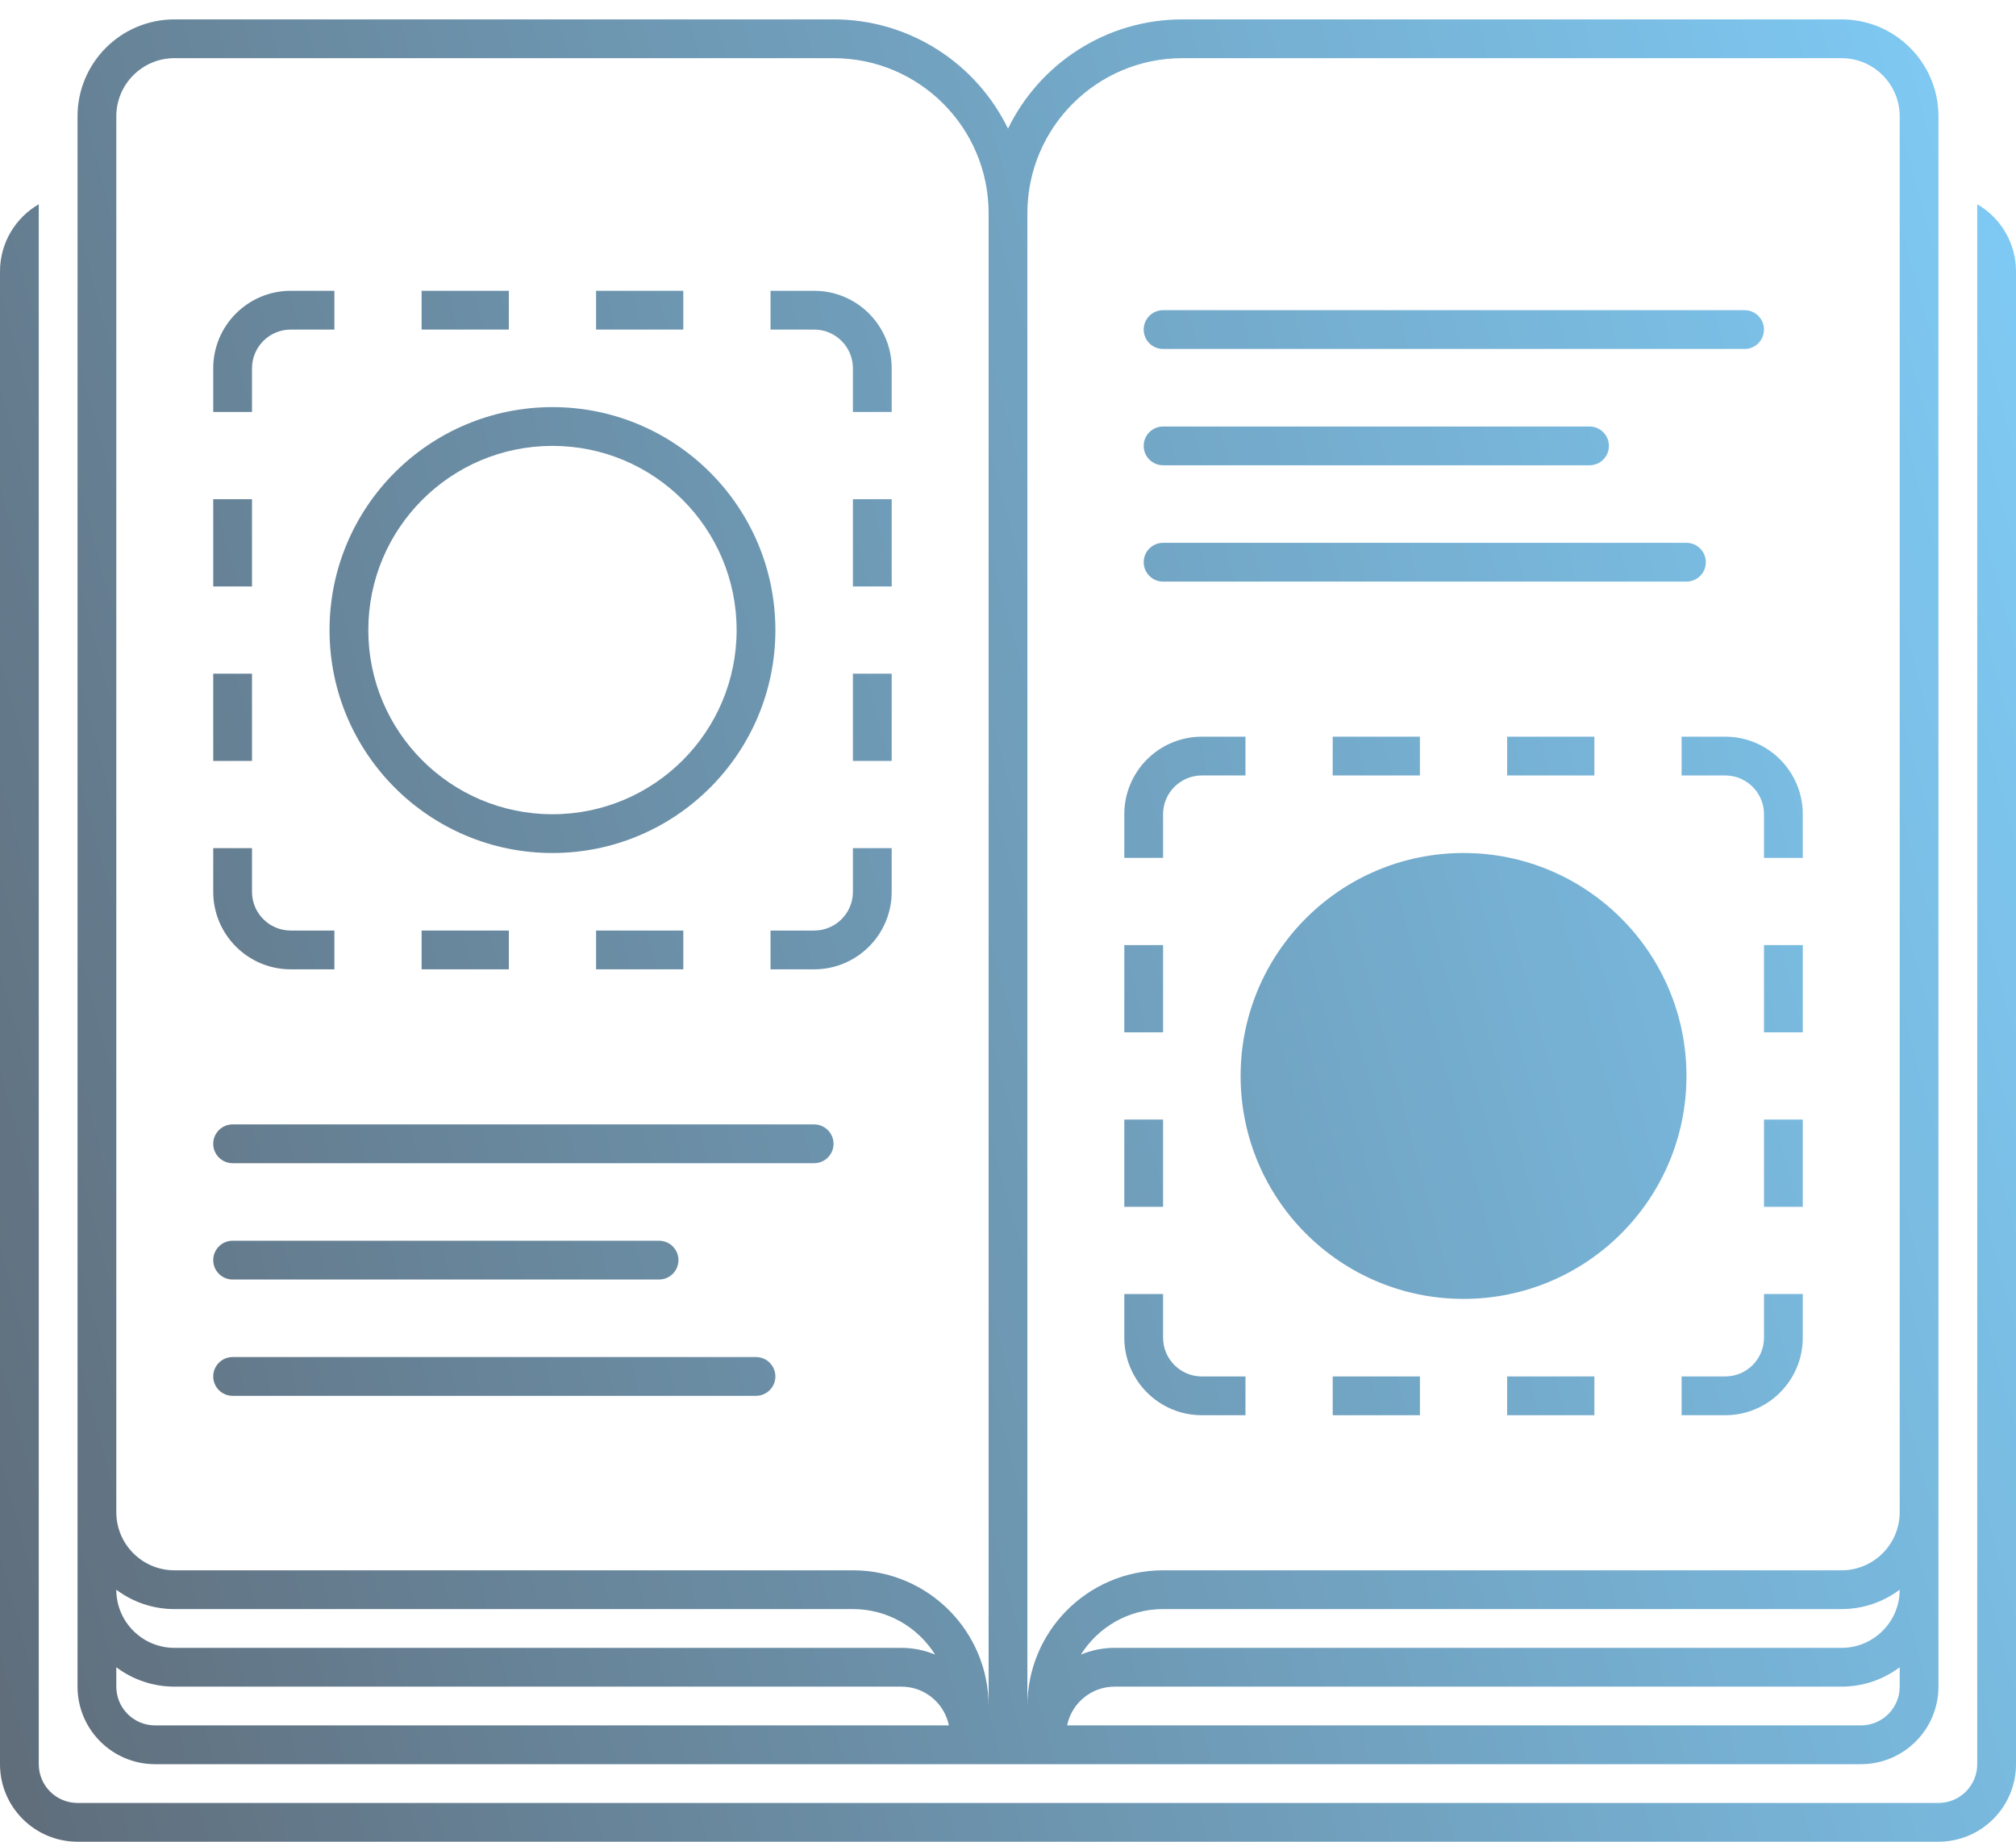
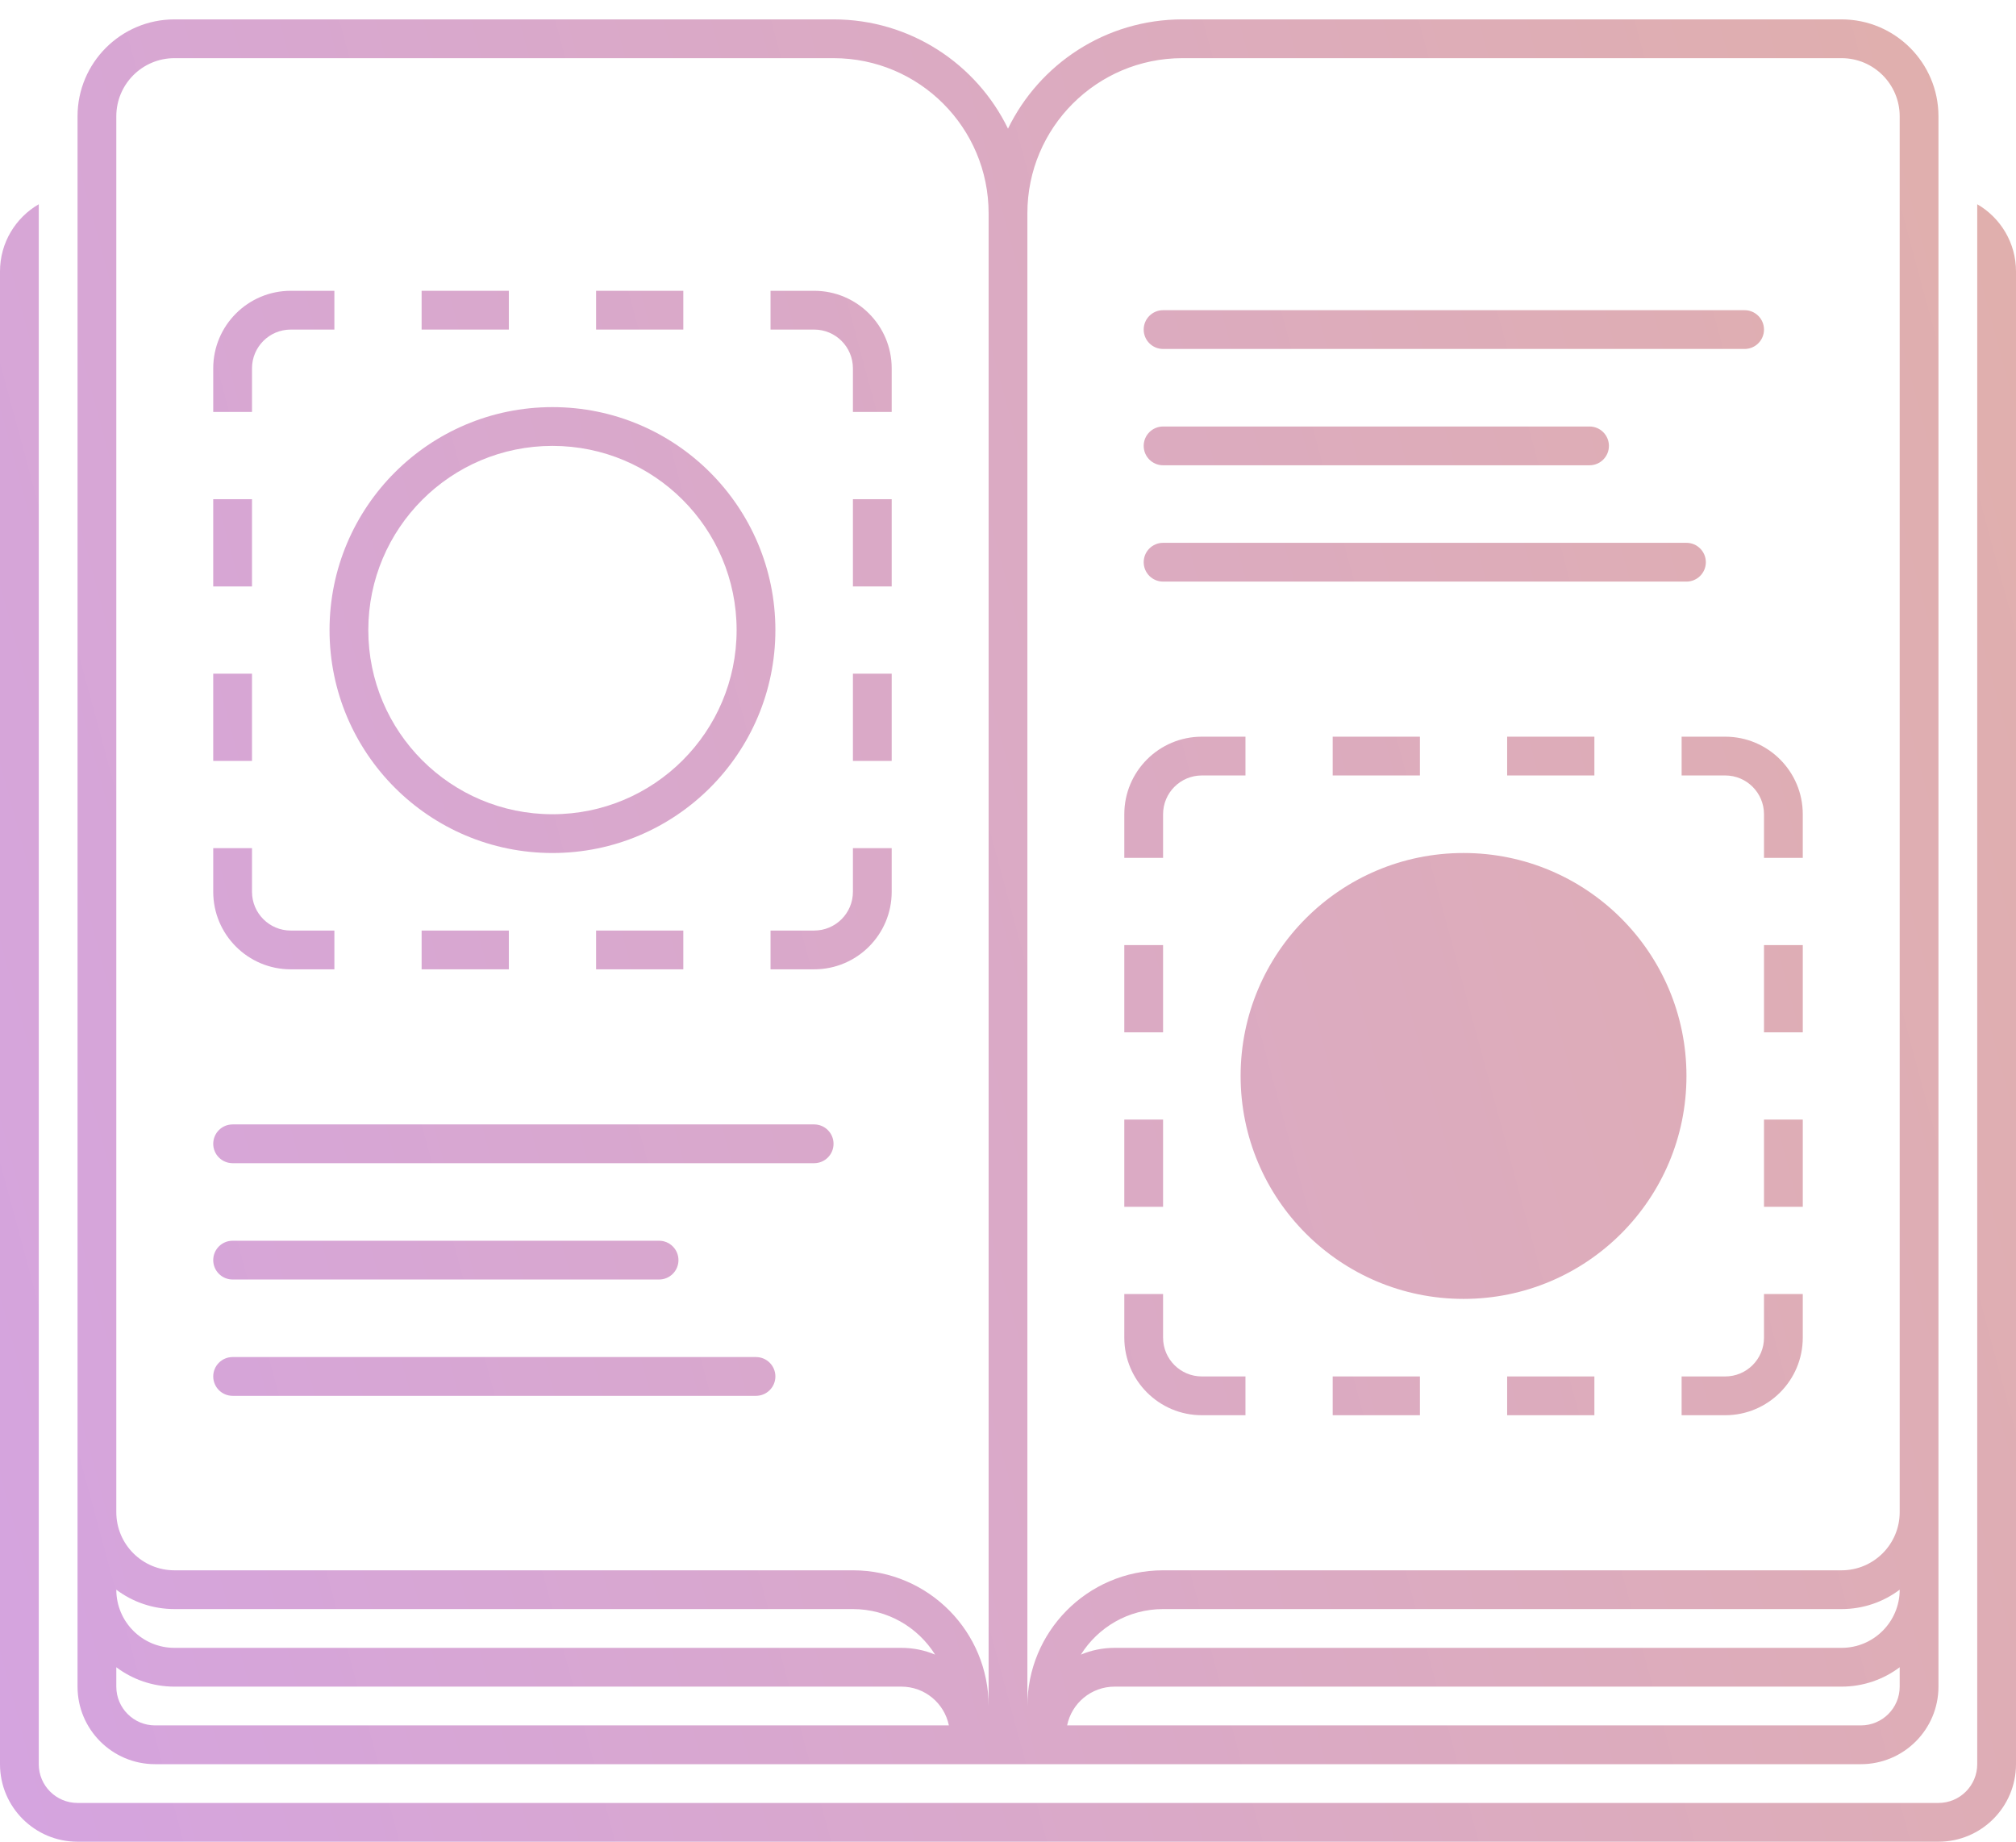
<svg xmlns="http://www.w3.org/2000/svg" width="104" height="95" viewBox="0 0 104 95" fill="none">
  <path d="M11 59C11 58.448 11.448 58 12 58H42C42.552 58 43 58.448 43 59C43 59.552 42.552 60 42 60H12C11.448 60 11 59.552 11 59Z" fill="url(#paint0_linear_2305_854321)" />
  <path d="M12 64C11.448 64 11 64.448 11 65C11 65.552 11.448 66 12 66H34C34.552 66 35 65.552 35 65C35 64.448 34.552 64 34 64H12Z" fill="url(#paint1_linear_2305_854321)" />
  <path d="M11 71C11 70.448 11.448 70 12 70H39C39.552 70 40 70.448 40 71C40 71.552 39.552 72 39 72H12C11.448 72 11 71.552 11 71Z" fill="url(#paint2_linear_2305_854321)" />
  <path d="M11 46V43.75H13V46C13 47.105 13.895 48 15 48H17.25V50H15C12.791 50 11 48.209 11 46Z" fill="url(#paint3_linear_2305_854321)" />
  <path d="M21.75 50V48H26.25V50H21.75Z" fill="url(#paint4_linear_2305_854321)" />
  <path d="M30.75 50V48H35.25V50H30.75Z" fill="url(#paint5_linear_2305_854321)" />
  <path d="M39.75 50V48H42C43.105 48 44 47.105 44 46V43.75H46V46C46 48.209 44.209 50 42 50H39.75Z" fill="url(#paint6_linear_2305_854321)" />
  <path d="M46 39.25H44V34.75H46V39.25Z" fill="url(#paint7_linear_2305_854321)" />
  <path d="M46 30.25H44V25.75H46V30.25Z" fill="url(#paint8_linear_2305_854321)" />
  <path d="M46 21.25H44V19C44 17.895 43.105 17 42 17H39.75V15H42C44.209 15 46 16.791 46 19V21.25Z" fill="url(#paint9_linear_2305_854321)" />
  <path d="M35.25 15V17H30.75V15H35.25Z" fill="url(#paint10_linear_2305_854321)" />
  <path d="M26.25 15V17H21.75V15H26.25Z" fill="url(#paint11_linear_2305_854321)" />
  <path d="M17.25 15V17H15C13.895 17 13 17.895 13 19V21.25H11V19C11 16.791 12.791 15 15 15H17.25Z" fill="url(#paint12_linear_2305_854321)" />
  <path d="M11 25.75H13V30.25H11V25.75Z" fill="url(#paint13_linear_2305_854321)" />
  <path d="M11 34.75H13V39.25H11V34.75Z" fill="url(#paint14_linear_2305_854321)" />
  <path fill-rule="evenodd" clip-rule="evenodd" d="M28.5 44C22.149 44 17 38.851 17 32.5C17 26.149 22.149 21 28.5 21C34.851 21 40 26.149 40 32.5C40 38.851 34.851 44 28.5 44ZM19 32.5C19 37.747 23.253 42 28.5 42C33.747 42 38 37.747 38 32.5C38 27.253 33.747 23 28.5 23C23.253 23 19 27.253 19 32.5Z" fill="url(#paint15_linear_2305_854321)" />
  <path d="M59 17C59 16.448 59.448 16 60 16H90C90.552 16 91 16.448 91 17C91 17.552 90.552 18 90 18H60C59.448 18 59 17.552 59 17Z" fill="url(#paint16_linear_2305_854321)" />
  <path d="M59 23C59 22.448 59.448 22 60 22H82C82.552 22 83 22.448 83 23C83 23.552 82.552 24 82 24H60C59.448 24 59 23.552 59 23Z" fill="url(#paint17_linear_2305_854321)" />
  <path d="M59 29C59 28.448 59.448 28 60 28H87C87.552 28 88 28.448 88 29C88 29.552 87.552 30 87 30H60C59.448 30 59 29.552 59 29Z" fill="url(#paint18_linear_2305_854321)" />
  <path d="M58 69V66.75H60V69C60 70.105 60.895 71 62 71H64.25V73H62C59.791 73 58 71.209 58 69Z" fill="url(#paint19_linear_2305_854321)" />
  <path d="M73.25 73H68.75V71H73.25V73Z" fill="url(#paint20_linear_2305_854321)" />
  <path d="M82.25 73H77.75V71H82.25V73Z" fill="url(#paint21_linear_2305_854321)" />
  <path d="M89 73H86.75V71H89C90.105 71 91 70.105 91 69V66.75H93V69C93 71.209 91.209 73 89 73Z" fill="url(#paint22_linear_2305_854321)" />
  <path d="M93 62.25H91V57.75H93V62.25Z" fill="url(#paint23_linear_2305_854321)" />
  <path d="M93 53.25H91V48.75H93V53.25Z" fill="url(#paint24_linear_2305_854321)" />
  <path d="M93 44.25H91V42C91 40.895 90.105 40 89 40H86.75V38H89C91.209 38 93 39.791 93 42V44.25Z" fill="url(#paint25_linear_2305_854321)" />
  <path d="M82.25 38V40H77.75V38H82.25Z" fill="url(#paint26_linear_2305_854321)" />
  <path d="M73.25 38V40H68.75V38H73.25Z" fill="url(#paint27_linear_2305_854321)" />
  <path d="M64.25 38V40H62C60.895 40 60 40.895 60 42V44.25H58V42C58 39.791 59.791 38 62 38H64.25Z" fill="url(#paint28_linear_2305_854321)" />
  <path d="M58 53.25V48.75H60V53.25H58Z" fill="url(#paint29_linear_2305_854321)" />
  <path d="M64 55.5C64 61.851 69.149 67 75.5 67C81.851 67 87 61.851 87 55.5C87 49.149 81.851 44 75.5 44C69.149 44 64 49.149 64 55.5Z" fill="url(#paint30_linear_2305_854321)" />
  <path d="M58 57.75H60V62.25H58V57.75Z" fill="url(#paint31_linear_2305_854321)" />
  <path fill-rule="evenodd" clip-rule="evenodd" d="M4 87C4 89.209 5.791 91 8 91H96C98.209 91 100 89.209 100 87V6C100 3.239 97.761 1 95 1H61C57.042 1 53.621 3.3 52 6.636C50.379 3.3 46.958 1 43 1H9C6.239 1 4 3.239 4 6V87ZM46.5 87C47.709 87 48.718 87.859 48.95 89H8C6.895 89 6 88.105 6 87V86C6.836 86.628 7.874 87 9 87H46.5ZM44 83C45.788 83 47.356 83.938 48.24 85.349C47.705 85.124 47.117 85 46.5 85H9C7.343 85 6 83.657 6 82C6.836 82.628 7.874 83 9 83H44ZM98 82C97.164 82.628 96.126 83 95 83H60C58.212 83 56.644 83.938 55.76 85.349C56.295 85.124 56.883 85 57.5 85H95C96.657 85 98 83.657 98 82ZM55.05 89C55.282 87.859 56.291 87 57.5 87H95C96.126 87 97.164 86.628 98 86V87C98 88.105 97.105 89 96 89H55.05ZM6 78V6C6 4.343 7.343 3 9 3H43C47.418 3 51 6.582 51 11V88C51 86.093 50.237 84.364 49 83.101C47.73 81.805 45.959 81 44 81H9C7.343 81 6 79.657 6 78ZM98 78V6C98 4.343 96.657 3 95 3H61C56.582 3 53 6.582 53 11V88C53 86.093 53.763 84.364 55 83.101C56.27 81.805 58.041 81 60 81H95C96.657 81 98 79.657 98 78Z" fill="url(#paint32_linear_2305_854321)" />
  <path d="M0 14C0 12.52 0.804 11.227 2 10.535V91C2 92.105 2.895 93 4 93H100C101.105 93 102 92.105 102 91V10.535C103.196 11.227 104 12.52 104 14V91C104 93.209 102.209 95 100 95H4C1.791 95 0 93.209 0 91V14Z" fill="url(#paint33_linear_2305_854321)" />
  <defs>
    <linearGradient id="paint0_linear_2305_854321" x1="104" y1="-29.151" x2="-46.72" y2="11.552" gradientUnits="userSpaceOnUse">
-       <stop stop-color="#81D2FF" />
-       <stop offset="0.964" stop-color="#5B5F68" />
+       <stop stop-color="#E1B0A8" />
+       <stop offset="0.964" stop-color="#D3A2E7" />
    </linearGradient>
    <linearGradient id="paint1_linear_2305_854321" x1="104" y1="-29.151" x2="-46.72" y2="11.552" gradientUnits="userSpaceOnUse">
-       <stop stop-color="#81D2FF" />
-       <stop offset="0.964" stop-color="#5B5F68" />
+       <stop stop-color="#E1B0A8" />
+       <stop offset="0.964" stop-color="#D3A2E7" />
    </linearGradient>
    <linearGradient id="paint2_linear_2305_854321" x1="104" y1="-29.151" x2="-46.72" y2="11.552" gradientUnits="userSpaceOnUse">
-       <stop stop-color="#81D2FF" />
-       <stop offset="0.964" stop-color="#5B5F68" />
+       <stop stop-color="#E1B0A8" />
+       <stop offset="0.964" stop-color="#D3A2E7" />
    </linearGradient>
    <linearGradient id="paint3_linear_2305_854321" x1="104" y1="-29.151" x2="-46.72" y2="11.552" gradientUnits="userSpaceOnUse">
-       <stop stop-color="#81D2FF" />
-       <stop offset="0.964" stop-color="#5B5F68" />
+       <stop stop-color="#E1B0A8" />
+       <stop offset="0.964" stop-color="#D3A2E7" />
    </linearGradient>
    <linearGradient id="paint4_linear_2305_854321" x1="104" y1="-29.151" x2="-46.72" y2="11.552" gradientUnits="userSpaceOnUse">
-       <stop stop-color="#81D2FF" />
-       <stop offset="0.964" stop-color="#5B5F68" />
+       <stop stop-color="#E1B0A8" />
+       <stop offset="0.964" stop-color="#D3A2E7" />
    </linearGradient>
    <linearGradient id="paint5_linear_2305_854321" x1="104" y1="-29.151" x2="-46.72" y2="11.552" gradientUnits="userSpaceOnUse">
-       <stop stop-color="#81D2FF" />
-       <stop offset="0.964" stop-color="#5B5F68" />
+       <stop stop-color="#E1B0A8" />
+       <stop offset="0.964" stop-color="#D3A2E7" />
    </linearGradient>
    <linearGradient id="paint6_linear_2305_854321" x1="104" y1="-29.151" x2="-46.72" y2="11.552" gradientUnits="userSpaceOnUse">
-       <stop stop-color="#81D2FF" />
-       <stop offset="0.964" stop-color="#5B5F68" />
+       <stop stop-color="#E1B0A8" />
+       <stop offset="0.964" stop-color="#D3A2E7" />
    </linearGradient>
    <linearGradient id="paint7_linear_2305_854321" x1="104" y1="-29.151" x2="-46.72" y2="11.552" gradientUnits="userSpaceOnUse">
-       <stop stop-color="#81D2FF" />
-       <stop offset="0.964" stop-color="#5B5F68" />
+       <stop stop-color="#E1B0A8" />
+       <stop offset="0.964" stop-color="#D3A2E7" />
    </linearGradient>
    <linearGradient id="paint8_linear_2305_854321" x1="104" y1="-29.151" x2="-46.72" y2="11.552" gradientUnits="userSpaceOnUse">
-       <stop stop-color="#81D2FF" />
-       <stop offset="0.964" stop-color="#5B5F68" />
+       <stop stop-color="#E1B0A8" />
+       <stop offset="0.964" stop-color="#D3A2E7" />
    </linearGradient>
    <linearGradient id="paint9_linear_2305_854321" x1="104" y1="-29.151" x2="-46.72" y2="11.552" gradientUnits="userSpaceOnUse">
-       <stop stop-color="#81D2FF" />
-       <stop offset="0.964" stop-color="#5B5F68" />
+       <stop stop-color="#E1B0A8" />
+       <stop offset="0.964" stop-color="#D3A2E7" />
    </linearGradient>
    <linearGradient id="paint10_linear_2305_854321" x1="104" y1="-29.151" x2="-46.72" y2="11.552" gradientUnits="userSpaceOnUse">
-       <stop stop-color="#81D2FF" />
-       <stop offset="0.964" stop-color="#5B5F68" />
+       <stop stop-color="#E1B0A8" />
+       <stop offset="0.964" stop-color="#D3A2E7" />
    </linearGradient>
    <linearGradient id="paint11_linear_2305_854321" x1="104" y1="-29.151" x2="-46.72" y2="11.552" gradientUnits="userSpaceOnUse">
-       <stop stop-color="#81D2FF" />
-       <stop offset="0.964" stop-color="#5B5F68" />
+       <stop stop-color="#E1B0A8" />
+       <stop offset="0.964" stop-color="#D3A2E7" />
    </linearGradient>
    <linearGradient id="paint12_linear_2305_854321" x1="104" y1="-29.151" x2="-46.72" y2="11.552" gradientUnits="userSpaceOnUse">
-       <stop stop-color="#81D2FF" />
-       <stop offset="0.964" stop-color="#5B5F68" />
+       <stop stop-color="#E1B0A8" />
+       <stop offset="0.964" stop-color="#D3A2E7" />
    </linearGradient>
    <linearGradient id="paint13_linear_2305_854321" x1="104" y1="-29.151" x2="-46.72" y2="11.552" gradientUnits="userSpaceOnUse">
-       <stop stop-color="#81D2FF" />
-       <stop offset="0.964" stop-color="#5B5F68" />
+       <stop stop-color="#E1B0A8" />
+       <stop offset="0.964" stop-color="#D3A2E7" />
    </linearGradient>
    <linearGradient id="paint14_linear_2305_854321" x1="104" y1="-29.151" x2="-46.72" y2="11.552" gradientUnits="userSpaceOnUse">
-       <stop stop-color="#81D2FF" />
-       <stop offset="0.964" stop-color="#5B5F68" />
+       <stop stop-color="#E1B0A8" />
+       <stop offset="0.964" stop-color="#D3A2E7" />
    </linearGradient>
    <linearGradient id="paint15_linear_2305_854321" x1="104" y1="-29.151" x2="-46.72" y2="11.552" gradientUnits="userSpaceOnUse">
-       <stop stop-color="#81D2FF" />
-       <stop offset="0.964" stop-color="#5B5F68" />
+       <stop stop-color="#E1B0A8" />
+       <stop offset="0.964" stop-color="#D3A2E7" />
    </linearGradient>
    <linearGradient id="paint16_linear_2305_854321" x1="104" y1="-29.151" x2="-46.72" y2="11.552" gradientUnits="userSpaceOnUse">
-       <stop stop-color="#81D2FF" />
-       <stop offset="0.964" stop-color="#5B5F68" />
+       <stop stop-color="#E1B0A8" />
+       <stop offset="0.964" stop-color="#D3A2E7" />
    </linearGradient>
    <linearGradient id="paint17_linear_2305_854321" x1="104" y1="-29.151" x2="-46.72" y2="11.552" gradientUnits="userSpaceOnUse">
-       <stop stop-color="#81D2FF" />
-       <stop offset="0.964" stop-color="#5B5F68" />
+       <stop stop-color="#E1B0A8" />
+       <stop offset="0.964" stop-color="#D3A2E7" />
    </linearGradient>
    <linearGradient id="paint18_linear_2305_854321" x1="104" y1="-29.151" x2="-46.72" y2="11.552" gradientUnits="userSpaceOnUse">
-       <stop stop-color="#81D2FF" />
-       <stop offset="0.964" stop-color="#5B5F68" />
+       <stop stop-color="#E1B0A8" />
+       <stop offset="0.964" stop-color="#D3A2E7" />
    </linearGradient>
    <linearGradient id="paint19_linear_2305_854321" x1="104" y1="-29.151" x2="-46.72" y2="11.552" gradientUnits="userSpaceOnUse">
-       <stop stop-color="#81D2FF" />
-       <stop offset="0.964" stop-color="#5B5F68" />
+       <stop stop-color="#E1B0A8" />
+       <stop offset="0.964" stop-color="#D3A2E7" />
    </linearGradient>
    <linearGradient id="paint20_linear_2305_854321" x1="104" y1="-29.151" x2="-46.72" y2="11.552" gradientUnits="userSpaceOnUse">
-       <stop stop-color="#81D2FF" />
-       <stop offset="0.964" stop-color="#5B5F68" />
+       <stop stop-color="#E1B0A8" />
+       <stop offset="0.964" stop-color="#D3A2E7" />
    </linearGradient>
    <linearGradient id="paint21_linear_2305_854321" x1="104" y1="-29.151" x2="-46.72" y2="11.552" gradientUnits="userSpaceOnUse">
-       <stop stop-color="#81D2FF" />
-       <stop offset="0.964" stop-color="#5B5F68" />
+       <stop stop-color="#E1B0A8" />
+       <stop offset="0.964" stop-color="#D3A2E7" />
    </linearGradient>
    <linearGradient id="paint22_linear_2305_854321" x1="104" y1="-29.151" x2="-46.72" y2="11.552" gradientUnits="userSpaceOnUse">
-       <stop stop-color="#81D2FF" />
-       <stop offset="0.964" stop-color="#5B5F68" />
+       <stop stop-color="#E1B0A8" />
+       <stop offset="0.964" stop-color="#D3A2E7" />
    </linearGradient>
    <linearGradient id="paint23_linear_2305_854321" x1="104" y1="-29.151" x2="-46.72" y2="11.552" gradientUnits="userSpaceOnUse">
-       <stop stop-color="#81D2FF" />
-       <stop offset="0.964" stop-color="#5B5F68" />
+       <stop stop-color="#E1B0A8" />
+       <stop offset="0.964" stop-color="#D3A2E7" />
    </linearGradient>
    <linearGradient id="paint24_linear_2305_854321" x1="104" y1="-29.151" x2="-46.72" y2="11.552" gradientUnits="userSpaceOnUse">
-       <stop stop-color="#81D2FF" />
-       <stop offset="0.964" stop-color="#5B5F68" />
+       <stop stop-color="#E1B0A8" />
+       <stop offset="0.964" stop-color="#D3A2E7" />
    </linearGradient>
    <linearGradient id="paint25_linear_2305_854321" x1="104" y1="-29.151" x2="-46.72" y2="11.552" gradientUnits="userSpaceOnUse">
-       <stop stop-color="#81D2FF" />
-       <stop offset="0.964" stop-color="#5B5F68" />
+       <stop stop-color="#E1B0A8" />
+       <stop offset="0.964" stop-color="#D3A2E7" />
    </linearGradient>
    <linearGradient id="paint26_linear_2305_854321" x1="104" y1="-29.151" x2="-46.72" y2="11.552" gradientUnits="userSpaceOnUse">
-       <stop stop-color="#81D2FF" />
-       <stop offset="0.964" stop-color="#5B5F68" />
+       <stop stop-color="#E1B0A8" />
+       <stop offset="0.964" stop-color="#D3A2E7" />
    </linearGradient>
    <linearGradient id="paint27_linear_2305_854321" x1="104" y1="-29.151" x2="-46.72" y2="11.552" gradientUnits="userSpaceOnUse">
-       <stop stop-color="#81D2FF" />
-       <stop offset="0.964" stop-color="#5B5F68" />
+       <stop stop-color="#E1B0A8" />
+       <stop offset="0.964" stop-color="#D3A2E7" />
    </linearGradient>
    <linearGradient id="paint28_linear_2305_854321" x1="104" y1="-29.151" x2="-46.72" y2="11.552" gradientUnits="userSpaceOnUse">
-       <stop stop-color="#81D2FF" />
-       <stop offset="0.964" stop-color="#5B5F68" />
+       <stop stop-color="#E1B0A8" />
+       <stop offset="0.964" stop-color="#D3A2E7" />
    </linearGradient>
    <linearGradient id="paint29_linear_2305_854321" x1="104" y1="-29.151" x2="-46.72" y2="11.552" gradientUnits="userSpaceOnUse">
-       <stop stop-color="#81D2FF" />
-       <stop offset="0.964" stop-color="#5B5F68" />
+       <stop stop-color="#E1B0A8" />
+       <stop offset="0.964" stop-color="#D3A2E7" />
    </linearGradient>
    <linearGradient id="paint30_linear_2305_854321" x1="104" y1="-29.151" x2="-46.72" y2="11.552" gradientUnits="userSpaceOnUse">
-       <stop stop-color="#81D2FF" />
-       <stop offset="0.964" stop-color="#5B5F68" />
+       <stop stop-color="#E1B0A8" />
+       <stop offset="0.964" stop-color="#D3A2E7" />
    </linearGradient>
    <linearGradient id="paint31_linear_2305_854321" x1="104" y1="-29.151" x2="-46.72" y2="11.552" gradientUnits="userSpaceOnUse">
-       <stop stop-color="#81D2FF" />
-       <stop offset="0.964" stop-color="#5B5F68" />
+       <stop stop-color="#E1B0A8" />
+       <stop offset="0.964" stop-color="#D3A2E7" />
    </linearGradient>
    <linearGradient id="paint32_linear_2305_854321" x1="104" y1="-29.151" x2="-46.72" y2="11.552" gradientUnits="userSpaceOnUse">
-       <stop stop-color="#81D2FF" />
-       <stop offset="0.964" stop-color="#5B5F68" />
+       <stop stop-color="#E1B0A8" />
+       <stop offset="0.964" stop-color="#D3A2E7" />
    </linearGradient>
    <linearGradient id="paint33_linear_2305_854321" x1="104" y1="-29.151" x2="-46.72" y2="11.552" gradientUnits="userSpaceOnUse">
-       <stop stop-color="#81D2FF" />
-       <stop offset="0.964" stop-color="#5B5F68" />
+       <stop stop-color="#E1B0A8" />
+       <stop offset="0.964" stop-color="#D3A2E7" />
    </linearGradient>
  </defs>
</svg>
